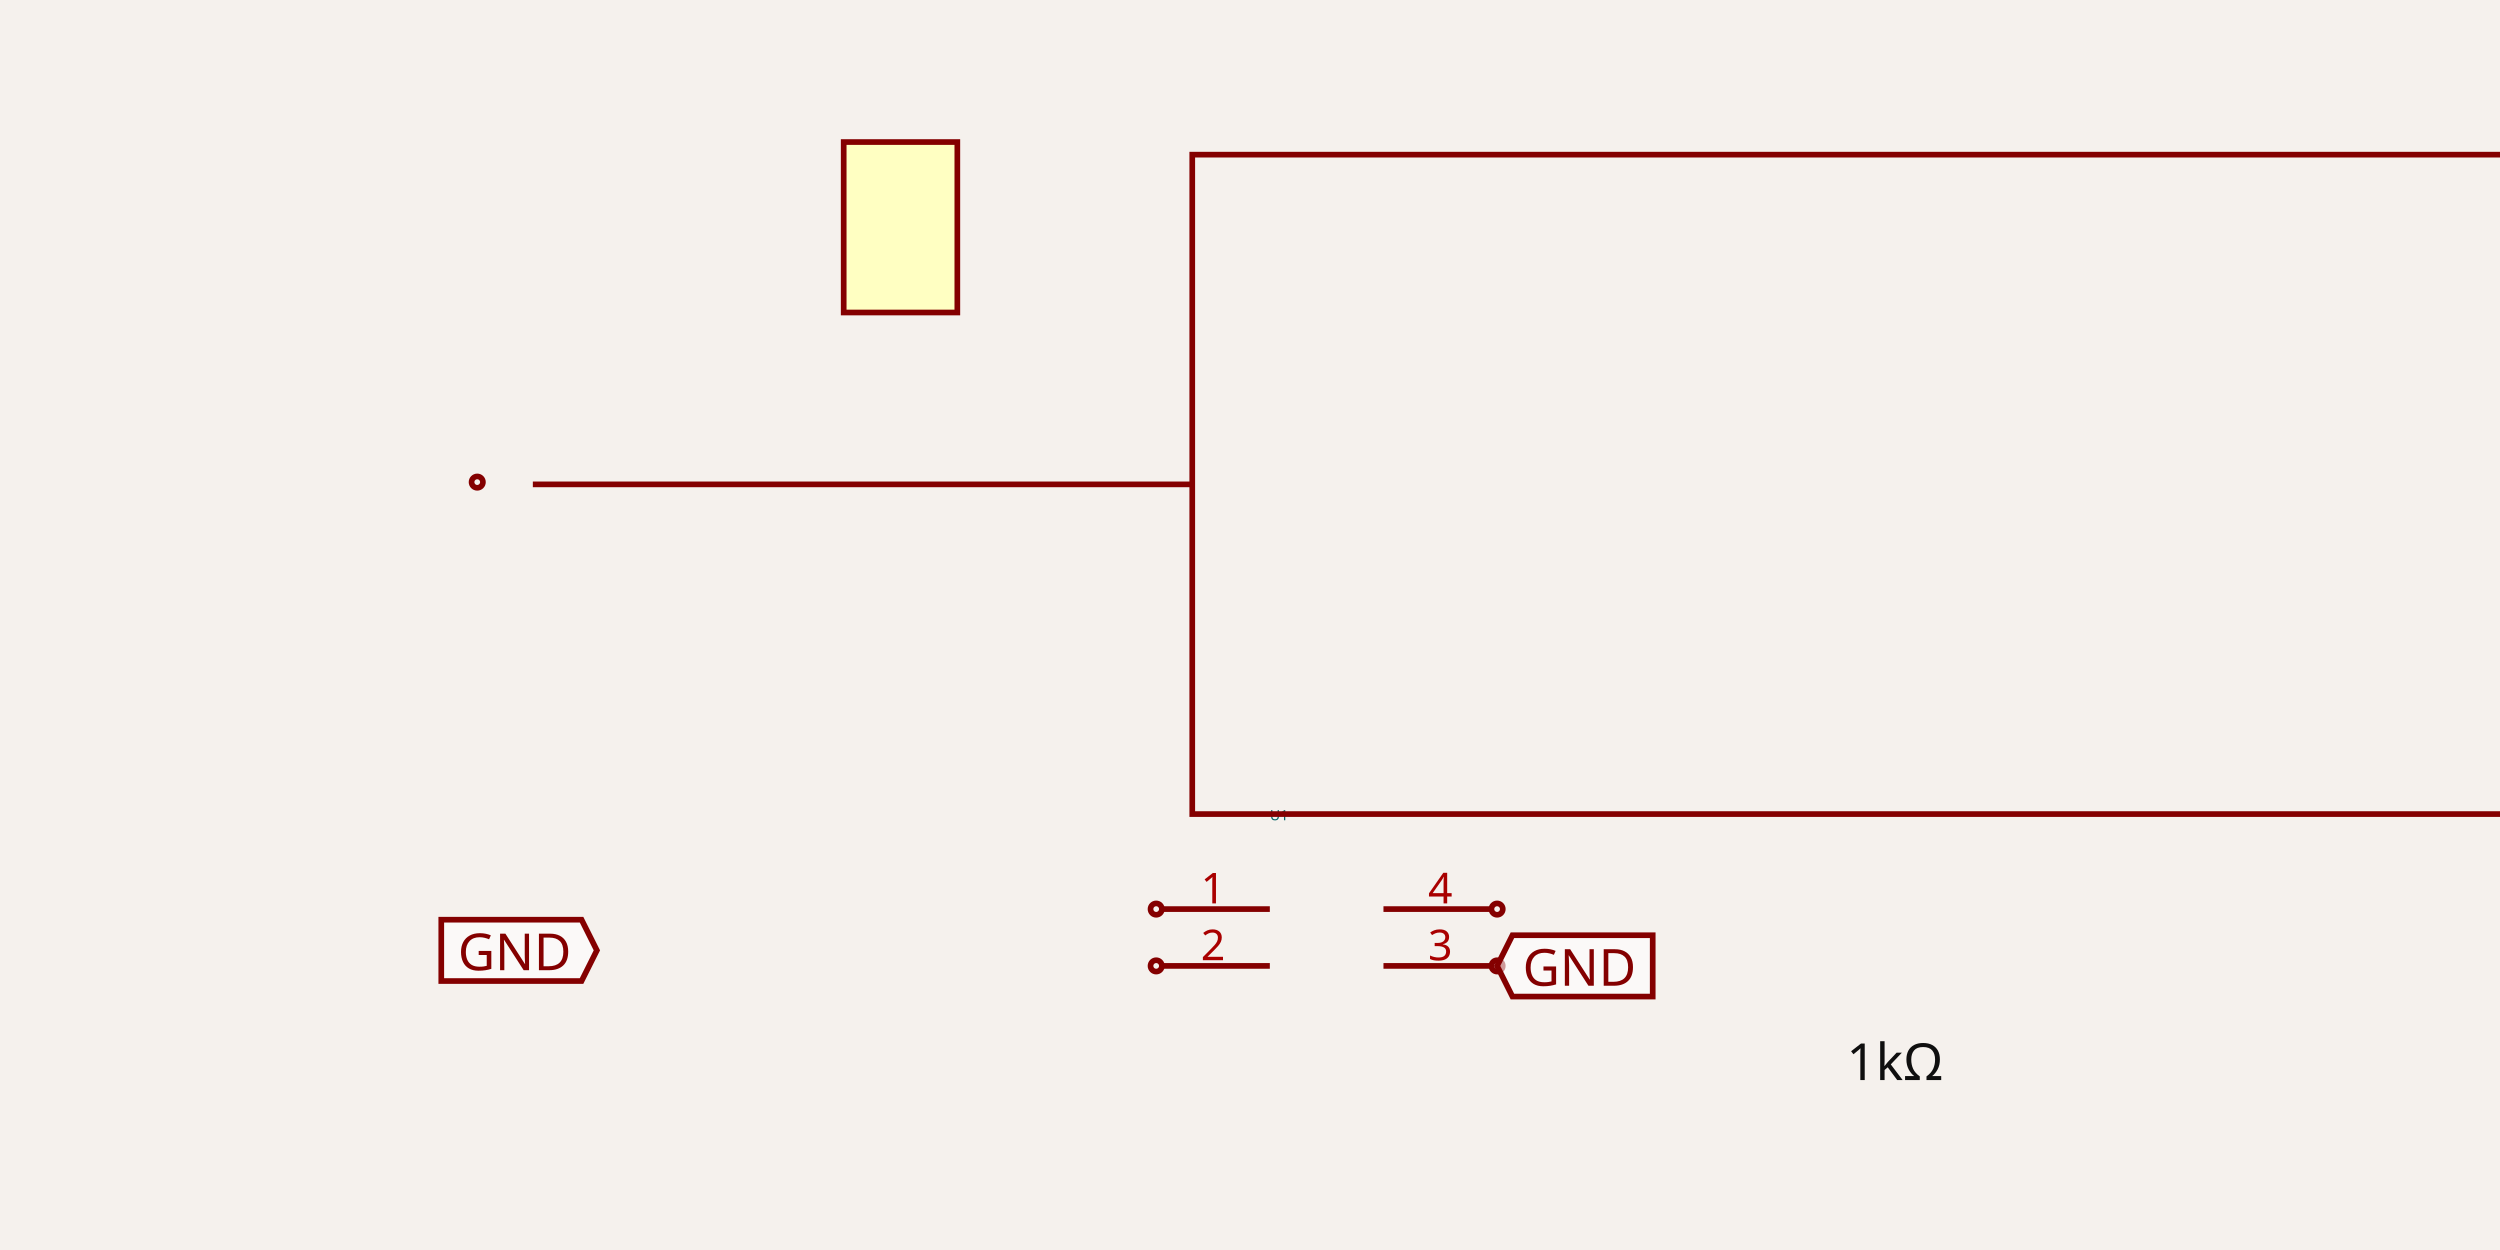
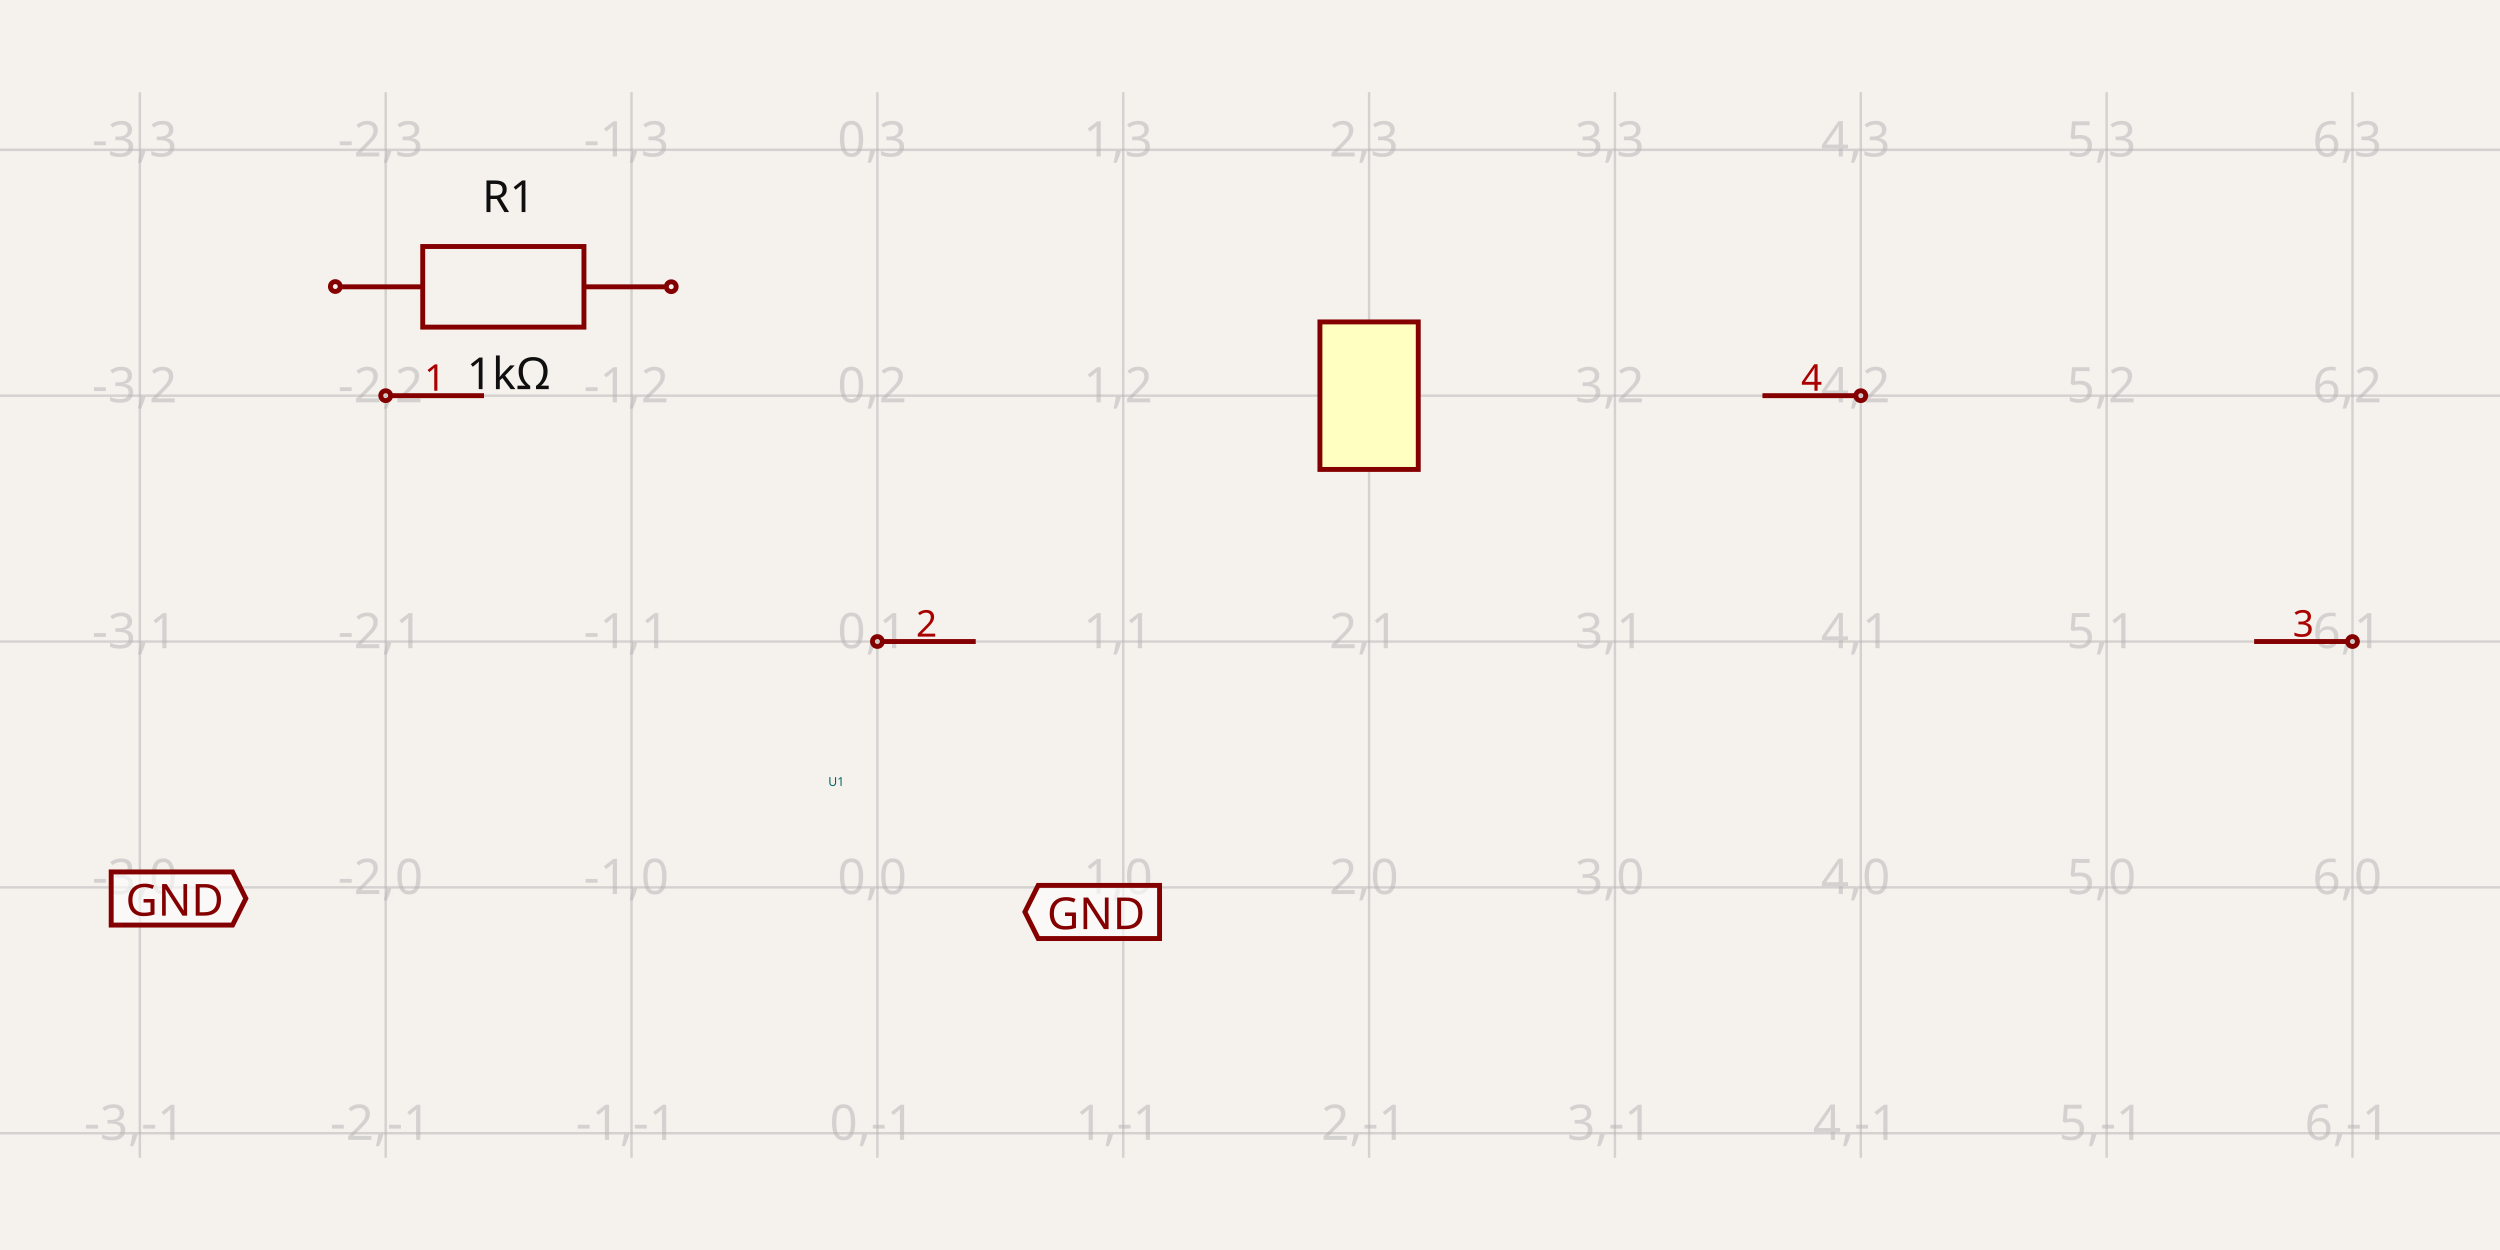
- <svg xmlns="http://www.w3.org/2000/svg" width="1200" height="600" style="background-color: rgb(245, 241, 237)" data-real-to-screen-transform="matrix(136.3636363636,0,0,-136.3636363636,636.7925488636,450)">
+ <svg xmlns="http://www.w3.org/2000/svg" width="1200" height="600" style="background-color: rgb(245, 241, 237)" data-real-to-screen-transform="matrix(118.0081324714,0,0,-118.0081324714,421.1463256885,425.9415448486)">
  <style>
              .boundary { fill: rgb(245, 241, 237); }
              .schematic-boundary { fill: none; stroke: #fff; }
              .component { fill: none; stroke: rgb(132, 0, 0); }
              .chip { fill: rgb(255, 255, 194); stroke: rgb(132, 0, 0); }
              .component-pin { fill: none; stroke: rgb(132, 0, 0); }
              .trace:hover {
                filter: invert(1);
              }
              .trace:hover .trace-crossing-outline {
                opacity: 0;
              }
              .text { font-family: sans-serif; fill: rgb(0, 150, 0); }
              .pin-number { fill: rgb(169, 0, 0); }
              .port-label { fill: rgb(0, 100, 100); }
              .component-name { fill: rgb(0, 100, 100); }
            </style>
  <rect class="boundary" x="0" y="0" width="1200" height="600" />
+   <g class="grid">
+     <line x1="-50.886" y1="555.75" x2="-50.886" y2="44.25" stroke="rgb(181, 181, 181)" stroke-width="1.18" stroke-opacity="0.5" />
+     <line x1="67.122" y1="555.75" x2="67.122" y2="44.25" stroke="rgb(181, 181, 181)" stroke-width="1.18" stroke-opacity="0.5" />
+     <line x1="185.13" y1="555.75" x2="185.13" y2="44.25" stroke="rgb(181, 181, 181)" stroke-width="1.18" stroke-opacity="0.5" />
+     <line x1="303.138" y1="555.75" x2="303.138" y2="44.25" stroke="rgb(181, 181, 181)" stroke-width="1.18" stroke-opacity="0.5" />
+     <line x1="421.146" y1="555.75" x2="421.146" y2="44.25" stroke="rgb(181, 181, 181)" stroke-width="1.18" stroke-opacity="0.5" />
+     <line x1="539.154" y1="555.75" x2="539.154" y2="44.25" stroke="rgb(181, 181, 181)" stroke-width="1.18" stroke-opacity="0.5" />
+     <line x1="657.163" y1="555.75" x2="657.163" y2="44.25" stroke="rgb(181, 181, 181)" stroke-width="1.18" stroke-opacity="0.5" />
+     <line x1="775.171" y1="555.75" x2="775.171" y2="44.25" stroke="rgb(181, 181, 181)" stroke-width="1.18" stroke-opacity="0.5" />
+     <line x1="893.179" y1="555.75" x2="893.179" y2="44.25" stroke="rgb(181, 181, 181)" stroke-width="1.18" stroke-opacity="0.5" />
+     <line x1="1011.187" y1="555.75" x2="1011.187" y2="44.25" stroke="rgb(181, 181, 181)" stroke-width="1.18" stroke-opacity="0.5" />
+     <line x1="1129.195" y1="555.75" x2="1129.195" y2="44.25" stroke="rgb(181, 181, 181)" stroke-width="1.18" stroke-opacity="0.5" />
+     <line x1="1247.203" y1="555.75" x2="1247.203" y2="44.25" stroke="rgb(181, 181, 181)" stroke-width="1.18" stroke-opacity="0.5" />
+     <line x1="1.9963408703915775e-10" y1="661.958" x2="1200" y2="661.958" stroke="rgb(181, 181, 181)" stroke-width="1.18" stroke-opacity="0.5" />
+     <line x1="1.9963408703915775e-10" y1="543.95" x2="1200" y2="543.95" stroke="rgb(181, 181, 181)" stroke-width="1.18" stroke-opacity="0.5" />
+     <line x1="1.9963408703915775e-10" y1="425.942" x2="1200" y2="425.942" stroke="rgb(181, 181, 181)" stroke-width="1.18" stroke-opacity="0.5" />
+     <line x1="1.9963408703915775e-10" y1="307.933" x2="1200" y2="307.933" stroke="rgb(181, 181, 181)" stroke-width="1.18" stroke-opacity="0.5" />
+     <line x1="1.9963408703915775e-10" y1="189.925" x2="1200" y2="189.925" stroke="rgb(181, 181, 181)" stroke-width="1.18" stroke-opacity="0.5" />
+     <line x1="1.9963408703915775e-10" y1="71.917" x2="1200" y2="71.917" stroke="rgb(181, 181, 181)" stroke-width="1.18" stroke-opacity="0.5" />
+     <line x1="1.9963408703915775e-10" y1="-46.091" x2="1200" y2="-46.091" stroke="rgb(181, 181, 181)" stroke-width="1.18" stroke-opacity="0.5" />
+     <text x="-53.386" y="656.958" fill="rgb(181, 181, 181)" font-size="23.602" fill-opacity="0.5" text-anchor="middle" dominant-baseline="middle" font-family="sans-serif">-4,-2</text>
+     <text x="-53.386" y="538.95" fill="rgb(181, 181, 181)" font-size="23.602" fill-opacity="0.5" text-anchor="middle" dominant-baseline="middle" font-family="sans-serif">-4,-1</text>
+     <text x="-53.386" y="420.942" fill="rgb(181, 181, 181)" font-size="23.602" fill-opacity="0.5" text-anchor="middle" dominant-baseline="middle" font-family="sans-serif">-4,0</text>
+     <text x="-53.386" y="302.933" fill="rgb(181, 181, 181)" font-size="23.602" fill-opacity="0.5" text-anchor="middle" dominant-baseline="middle" font-family="sans-serif">-4,1</text>
+     <text x="-53.386" y="184.925" fill="rgb(181, 181, 181)" font-size="23.602" fill-opacity="0.5" text-anchor="middle" dominant-baseline="middle" font-family="sans-serif">-4,2</text>
+     <text x="-53.386" y="66.917" fill="rgb(181, 181, 181)" font-size="23.602" fill-opacity="0.5" text-anchor="middle" dominant-baseline="middle" font-family="sans-serif">-4,3</text>
+     <text x="-53.386" y="-51.091" fill="rgb(181, 181, 181)" font-size="23.602" fill-opacity="0.5" text-anchor="middle" dominant-baseline="middle" font-family="sans-serif">-4,4</text>
+     <text x="64.622" y="656.958" fill="rgb(181, 181, 181)" font-size="23.602" fill-opacity="0.5" text-anchor="middle" dominant-baseline="middle" font-family="sans-serif">-3,-2</text>
+     <text x="64.622" y="538.95" fill="rgb(181, 181, 181)" font-size="23.602" fill-opacity="0.5" text-anchor="middle" dominant-baseline="middle" font-family="sans-serif">-3,-1</text>
+     <text x="64.622" y="420.942" fill="rgb(181, 181, 181)" font-size="23.602" fill-opacity="0.5" text-anchor="middle" dominant-baseline="middle" font-family="sans-serif">-3,0</text>
+     <text x="64.622" y="302.933" fill="rgb(181, 181, 181)" font-size="23.602" fill-opacity="0.5" text-anchor="middle" dominant-baseline="middle" font-family="sans-serif">-3,1</text>
+     <text x="64.622" y="184.925" fill="rgb(181, 181, 181)" font-size="23.602" fill-opacity="0.5" text-anchor="middle" dominant-baseline="middle" font-family="sans-serif">-3,2</text>
+     <text x="64.622" y="66.917" fill="rgb(181, 181, 181)" font-size="23.602" fill-opacity="0.5" text-anchor="middle" dominant-baseline="middle" font-family="sans-serif">-3,3</text>
+     <text x="64.622" y="-51.091" fill="rgb(181, 181, 181)" font-size="23.602" fill-opacity="0.5" text-anchor="middle" dominant-baseline="middle" font-family="sans-serif">-3,4</text>
+     <text x="182.63" y="656.958" fill="rgb(181, 181, 181)" font-size="23.602" fill-opacity="0.5" text-anchor="middle" dominant-baseline="middle" font-family="sans-serif">-2,-2</text>
+     <text x="182.63" y="538.95" fill="rgb(181, 181, 181)" font-size="23.602" fill-opacity="0.5" text-anchor="middle" dominant-baseline="middle" font-family="sans-serif">-2,-1</text>
+     <text x="182.63" y="420.942" fill="rgb(181, 181, 181)" font-size="23.602" fill-opacity="0.5" text-anchor="middle" dominant-baseline="middle" font-family="sans-serif">-2,0</text>
+     <text x="182.63" y="302.933" fill="rgb(181, 181, 181)" font-size="23.602" fill-opacity="0.5" text-anchor="middle" dominant-baseline="middle" font-family="sans-serif">-2,1</text>
+     <text x="182.63" y="184.925" fill="rgb(181, 181, 181)" font-size="23.602" fill-opacity="0.5" text-anchor="middle" dominant-baseline="middle" font-family="sans-serif">-2,2</text>
+     <text x="182.63" y="66.917" fill="rgb(181, 181, 181)" font-size="23.602" fill-opacity="0.5" text-anchor="middle" dominant-baseline="middle" font-family="sans-serif">-2,3</text>
+     <text x="182.63" y="-51.091" fill="rgb(181, 181, 181)" font-size="23.602" fill-opacity="0.5" text-anchor="middle" dominant-baseline="middle" font-family="sans-serif">-2,4</text>
+     <text x="300.638" y="656.958" fill="rgb(181, 181, 181)" font-size="23.602" fill-opacity="0.5" text-anchor="middle" dominant-baseline="middle" font-family="sans-serif">-1,-2</text>
+     <text x="300.638" y="538.95" fill="rgb(181, 181, 181)" font-size="23.602" fill-opacity="0.5" text-anchor="middle" dominant-baseline="middle" font-family="sans-serif">-1,-1</text>
+     <text x="300.638" y="420.942" fill="rgb(181, 181, 181)" font-size="23.602" fill-opacity="0.5" text-anchor="middle" dominant-baseline="middle" font-family="sans-serif">-1,0</text>
+     <text x="300.638" y="302.933" fill="rgb(181, 181, 181)" font-size="23.602" fill-opacity="0.5" text-anchor="middle" dominant-baseline="middle" font-family="sans-serif">-1,1</text>
+     <text x="300.638" y="184.925" fill="rgb(181, 181, 181)" font-size="23.602" fill-opacity="0.5" text-anchor="middle" dominant-baseline="middle" font-family="sans-serif">-1,2</text>
+     <text x="300.638" y="66.917" fill="rgb(181, 181, 181)" font-size="23.602" fill-opacity="0.5" text-anchor="middle" dominant-baseline="middle" font-family="sans-serif">-1,3</text>
+     <text x="300.638" y="-51.091" fill="rgb(181, 181, 181)" font-size="23.602" fill-opacity="0.5" text-anchor="middle" dominant-baseline="middle" font-family="sans-serif">-1,4</text>
+     <text x="418.646" y="656.958" fill="rgb(181, 181, 181)" font-size="23.602" fill-opacity="0.5" text-anchor="middle" dominant-baseline="middle" font-family="sans-serif">0,-2</text>
+     <text x="418.646" y="538.95" fill="rgb(181, 181, 181)" font-size="23.602" fill-opacity="0.5" text-anchor="middle" dominant-baseline="middle" font-family="sans-serif">0,-1</text>
+     <text x="418.646" y="420.942" fill="rgb(181, 181, 181)" font-size="23.602" fill-opacity="0.5" text-anchor="middle" dominant-baseline="middle" font-family="sans-serif">0,0</text>
+     <text x="418.646" y="302.933" fill="rgb(181, 181, 181)" font-size="23.602" fill-opacity="0.5" text-anchor="middle" dominant-baseline="middle" font-family="sans-serif">0,1</text>
+     <text x="418.646" y="184.925" fill="rgb(181, 181, 181)" font-size="23.602" fill-opacity="0.5" text-anchor="middle" dominant-baseline="middle" font-family="sans-serif">0,2</text>
+     <text x="418.646" y="66.917" fill="rgb(181, 181, 181)" font-size="23.602" fill-opacity="0.5" text-anchor="middle" dominant-baseline="middle" font-family="sans-serif">0,3</text>
+     <text x="418.646" y="-51.091" fill="rgb(181, 181, 181)" font-size="23.602" fill-opacity="0.5" text-anchor="middle" dominant-baseline="middle" font-family="sans-serif">0,4</text>
+     <text x="536.654" y="656.958" fill="rgb(181, 181, 181)" font-size="23.602" fill-opacity="0.5" text-anchor="middle" dominant-baseline="middle" font-family="sans-serif">1,-2</text>
+     <text x="536.654" y="538.95" fill="rgb(181, 181, 181)" font-size="23.602" fill-opacity="0.5" text-anchor="middle" dominant-baseline="middle" font-family="sans-serif">1,-1</text>
+     <text x="536.654" y="420.942" fill="rgb(181, 181, 181)" font-size="23.602" fill-opacity="0.5" text-anchor="middle" dominant-baseline="middle" font-family="sans-serif">1,0</text>
+     <text x="536.654" y="302.933" fill="rgb(181, 181, 181)" font-size="23.602" fill-opacity="0.5" text-anchor="middle" dominant-baseline="middle" font-family="sans-serif">1,1</text>
+     <text x="536.654" y="184.925" fill="rgb(181, 181, 181)" font-size="23.602" fill-opacity="0.5" text-anchor="middle" dominant-baseline="middle" font-family="sans-serif">1,2</text>
+     <text x="536.654" y="66.917" fill="rgb(181, 181, 181)" font-size="23.602" fill-opacity="0.5" text-anchor="middle" dominant-baseline="middle" font-family="sans-serif">1,3</text>
+     <text x="536.654" y="-51.091" fill="rgb(181, 181, 181)" font-size="23.602" fill-opacity="0.5" text-anchor="middle" dominant-baseline="middle" font-family="sans-serif">1,4</text>
+     <text x="654.663" y="656.958" fill="rgb(181, 181, 181)" font-size="23.602" fill-opacity="0.5" text-anchor="middle" dominant-baseline="middle" font-family="sans-serif">2,-2</text>
+     <text x="654.663" y="538.95" fill="rgb(181, 181, 181)" font-size="23.602" fill-opacity="0.5" text-anchor="middle" dominant-baseline="middle" font-family="sans-serif">2,-1</text>
+     <text x="654.663" y="420.942" fill="rgb(181, 181, 181)" font-size="23.602" fill-opacity="0.5" text-anchor="middle" dominant-baseline="middle" font-family="sans-serif">2,0</text>
+     <text x="654.663" y="302.933" fill="rgb(181, 181, 181)" font-size="23.602" fill-opacity="0.5" text-anchor="middle" dominant-baseline="middle" font-family="sans-serif">2,1</text>
+     <text x="654.663" y="184.925" fill="rgb(181, 181, 181)" font-size="23.602" fill-opacity="0.5" text-anchor="middle" dominant-baseline="middle" font-family="sans-serif">2,2</text>
+     <text x="654.663" y="66.917" fill="rgb(181, 181, 181)" font-size="23.602" fill-opacity="0.5" text-anchor="middle" dominant-baseline="middle" font-family="sans-serif">2,3</text>
+     <text x="654.663" y="-51.091" fill="rgb(181, 181, 181)" font-size="23.602" fill-opacity="0.5" text-anchor="middle" dominant-baseline="middle" font-family="sans-serif">2,4</text>
+     <text x="772.671" y="656.958" fill="rgb(181, 181, 181)" font-size="23.602" fill-opacity="0.5" text-anchor="middle" dominant-baseline="middle" font-family="sans-serif">3,-2</text>
+     <text x="772.671" y="538.95" fill="rgb(181, 181, 181)" font-size="23.602" fill-opacity="0.5" text-anchor="middle" dominant-baseline="middle" font-family="sans-serif">3,-1</text>
+     <text x="772.671" y="420.942" fill="rgb(181, 181, 181)" font-size="23.602" fill-opacity="0.5" text-anchor="middle" dominant-baseline="middle" font-family="sans-serif">3,0</text>
+     <text x="772.671" y="302.933" fill="rgb(181, 181, 181)" font-size="23.602" fill-opacity="0.5" text-anchor="middle" dominant-baseline="middle" font-family="sans-serif">3,1</text>
+     <text x="772.671" y="184.925" fill="rgb(181, 181, 181)" font-size="23.602" fill-opacity="0.5" text-anchor="middle" dominant-baseline="middle" font-family="sans-serif">3,2</text>
+     <text x="772.671" y="66.917" fill="rgb(181, 181, 181)" font-size="23.602" fill-opacity="0.5" text-anchor="middle" dominant-baseline="middle" font-family="sans-serif">3,3</text>
+     <text x="772.671" y="-51.091" fill="rgb(181, 181, 181)" font-size="23.602" fill-opacity="0.5" text-anchor="middle" dominant-baseline="middle" font-family="sans-serif">3,4</text>
+     <text x="890.679" y="656.958" fill="rgb(181, 181, 181)" font-size="23.602" fill-opacity="0.5" text-anchor="middle" dominant-baseline="middle" font-family="sans-serif">4,-2</text>
+     <text x="890.679" y="538.95" fill="rgb(181, 181, 181)" font-size="23.602" fill-opacity="0.5" text-anchor="middle" dominant-baseline="middle" font-family="sans-serif">4,-1</text>
+     <text x="890.679" y="420.942" fill="rgb(181, 181, 181)" font-size="23.602" fill-opacity="0.5" text-anchor="middle" dominant-baseline="middle" font-family="sans-serif">4,0</text>
+     <text x="890.679" y="302.933" fill="rgb(181, 181, 181)" font-size="23.602" fill-opacity="0.5" text-anchor="middle" dominant-baseline="middle" font-family="sans-serif">4,1</text>
+     <text x="890.679" y="184.925" fill="rgb(181, 181, 181)" font-size="23.602" fill-opacity="0.5" text-anchor="middle" dominant-baseline="middle" font-family="sans-serif">4,2</text>
+     <text x="890.679" y="66.917" fill="rgb(181, 181, 181)" font-size="23.602" fill-opacity="0.5" text-anchor="middle" dominant-baseline="middle" font-family="sans-serif">4,3</text>
+     <text x="890.679" y="-51.091" fill="rgb(181, 181, 181)" font-size="23.602" fill-opacity="0.5" text-anchor="middle" dominant-baseline="middle" font-family="sans-serif">4,4</text>
+     <text x="1008.687" y="656.958" fill="rgb(181, 181, 181)" font-size="23.602" fill-opacity="0.5" text-anchor="middle" dominant-baseline="middle" font-family="sans-serif">5,-2</text>
+     <text x="1008.687" y="538.95" fill="rgb(181, 181, 181)" font-size="23.602" fill-opacity="0.5" text-anchor="middle" dominant-baseline="middle" font-family="sans-serif">5,-1</text>
+     <text x="1008.687" y="420.942" fill="rgb(181, 181, 181)" font-size="23.602" fill-opacity="0.5" text-anchor="middle" dominant-baseline="middle" font-family="sans-serif">5,0</text>
+     <text x="1008.687" y="302.933" fill="rgb(181, 181, 181)" font-size="23.602" fill-opacity="0.5" text-anchor="middle" dominant-baseline="middle" font-family="sans-serif">5,1</text>
+     <text x="1008.687" y="184.925" fill="rgb(181, 181, 181)" font-size="23.602" fill-opacity="0.5" text-anchor="middle" dominant-baseline="middle" font-family="sans-serif">5,2</text>
+     <text x="1008.687" y="66.917" fill="rgb(181, 181, 181)" font-size="23.602" fill-opacity="0.5" text-anchor="middle" dominant-baseline="middle" font-family="sans-serif">5,3</text>
+     <text x="1008.687" y="-51.091" fill="rgb(181, 181, 181)" font-size="23.602" fill-opacity="0.5" text-anchor="middle" dominant-baseline="middle" font-family="sans-serif">5,4</text>
+     <text x="1126.695" y="656.958" fill="rgb(181, 181, 181)" font-size="23.602" fill-opacity="0.5" text-anchor="middle" dominant-baseline="middle" font-family="sans-serif">6,-2</text>
+     <text x="1126.695" y="538.95" fill="rgb(181, 181, 181)" font-size="23.602" fill-opacity="0.5" text-anchor="middle" dominant-baseline="middle" font-family="sans-serif">6,-1</text>
+     <text x="1126.695" y="420.942" fill="rgb(181, 181, 181)" font-size="23.602" fill-opacity="0.5" text-anchor="middle" dominant-baseline="middle" font-family="sans-serif">6,0</text>
+     <text x="1126.695" y="302.933" fill="rgb(181, 181, 181)" font-size="23.602" fill-opacity="0.5" text-anchor="middle" dominant-baseline="middle" font-family="sans-serif">6,1</text>
+     <text x="1126.695" y="184.925" fill="rgb(181, 181, 181)" font-size="23.602" fill-opacity="0.5" text-anchor="middle" dominant-baseline="middle" font-family="sans-serif">6,2</text>
+     <text x="1126.695" y="66.917" fill="rgb(181, 181, 181)" font-size="23.602" fill-opacity="0.5" text-anchor="middle" dominant-baseline="middle" font-family="sans-serif">6,3</text>
+     <text x="1126.695" y="-51.091" fill="rgb(181, 181, 181)" font-size="23.602" fill-opacity="0.5" text-anchor="middle" dominant-baseline="middle" font-family="sans-serif">6,4</text>
+     <text x="1244.703" y="656.958" fill="rgb(181, 181, 181)" font-size="23.602" fill-opacity="0.5" text-anchor="middle" dominant-baseline="middle" font-family="sans-serif">7,-2</text>
+     <text x="1244.703" y="538.95" fill="rgb(181, 181, 181)" font-size="23.602" fill-opacity="0.5" text-anchor="middle" dominant-baseline="middle" font-family="sans-serif">7,-1</text>
+     <text x="1244.703" y="420.942" fill="rgb(181, 181, 181)" font-size="23.602" fill-opacity="0.5" text-anchor="middle" dominant-baseline="middle" font-family="sans-serif">7,0</text>
+     <text x="1244.703" y="302.933" fill="rgb(181, 181, 181)" font-size="23.602" fill-opacity="0.5" text-anchor="middle" dominant-baseline="middle" font-family="sans-serif">7,1</text>
+     <text x="1244.703" y="184.925" fill="rgb(181, 181, 181)" font-size="23.602" fill-opacity="0.5" text-anchor="middle" dominant-baseline="middle" font-family="sans-serif">7,2</text>
+     <text x="1244.703" y="66.917" fill="rgb(181, 181, 181)" font-size="23.602" fill-opacity="0.5" text-anchor="middle" dominant-baseline="middle" font-family="sans-serif">7,3</text>
+     <text x="1244.703" y="-51.091" fill="rgb(181, 181, 181)" font-size="23.602" fill-opacity="0.5" text-anchor="middle" dominant-baseline="middle" font-family="sans-serif">7,4</text>
+   </g>
  <g data-circuit-json-type="schematic_component" data-schematic-component-id="schematic_component_0">
-     <rect class="component chip" x="404.974" y="68.182" width="54.545" height="81.818" stroke-width="2.727px" fill="rgb(255, 255, 194)" stroke="rgb(132, 0, 0)" />
-     <rect class="component-overlay" x="404.974" y="68.182" width="54.545" height="81.818" fill="transparent" />
-     <text x="609.52" y="508.636" fill="#006464" text-anchor="start" dominant-baseline="middle" font-family="sans-serif" font-size="6.818px" transform="rotate(0, 609.5198, 508.6364)" />
-     <text x="609.52" y="391.364" fill="#006464" text-anchor="start" dominant-baseline="middle" font-family="sans-serif" font-size="6.818px" transform="rotate(0, 609.5198, 391.3636)">U1</text>
-     <line class="component-pin" x1="557.702" y1="436.364" x2="609.52" y2="436.364" stroke-width="2.727px" />
-     <circle class="component-pin" cx="554.974" cy="436.364" r="2.727" stroke-width="2.727px" />
-     <text class="pin-number" x="582.247" y="433.636" style="font-family: sans-serif;" fill="rgb(169, 0, 0)" text-anchor="middle" dominant-baseline="auto" font-size="20.455px" transform="">1</text>
-     <line class="component-pin" x1="557.702" y1="463.636" x2="609.52" y2="463.636" stroke-width="2.727px" />
-     <circle class="component-pin" cx="554.974" cy="463.636" r="2.727" stroke-width="2.727px" />
-     <text class="pin-number" x="582.247" y="460.909" style="font-family: sans-serif;" fill="rgb(169, 0, 0)" text-anchor="middle" dominant-baseline="auto" font-size="20.455px" transform="">2</text>
-     <line class="component-pin" x1="715.883" y1="463.636" x2="664.065" y2="463.636" stroke-width="2.727px" />
-     <circle class="component-pin" cx="718.611" cy="463.636" r="2.727" stroke-width="2.727px" />
-     <text class="pin-number" x="691.338" y="460.909" style="font-family: sans-serif;" fill="rgb(169, 0, 0)" text-anchor="middle" dominant-baseline="auto" font-size="20.455px" transform="">3</text>
-     <line class="component-pin" x1="715.883" y1="436.364" x2="664.065" y2="436.364" stroke-width="2.727px" />
-     <circle class="component-pin" cx="718.611" cy="436.364" r="2.727" stroke-width="2.727px" />
-     <text class="pin-number" x="691.338" y="433.636" style="font-family: sans-serif;" fill="rgb(169, 0, 0)" text-anchor="middle" dominant-baseline="auto" font-size="20.455px" transform="">4</text>
+     <rect class="component chip" x="633.561" y="154.523" width="47.203" height="70.805" stroke-width="2.36px" fill="rgb(255, 255, 194)" stroke="rgb(132, 0, 0)" />
+     <rect class="component-overlay" x="633.561" y="154.523" width="47.203" height="70.805" fill="transparent" />
+     <text x="397.545" y="476.685" fill="#006464" text-anchor="start" dominant-baseline="middle" font-family="sans-serif" font-size="5.9px" transform="rotate(0, 397.5447, 476.685)" />
+     <text x="397.545" y="375.198" fill="#006464" text-anchor="start" dominant-baseline="middle" font-family="sans-serif" font-size="5.9px" transform="rotate(0, 397.5447, 375.198)">U1</text>
+     <line class="component-pin" x1="187.49" y1="189.925" x2="232.333" y2="189.925" stroke-width="2.36px" />
+     <circle class="component-pin" cx="185.13" cy="189.925" r="2.36" stroke-width="2.36px" />
+     <text class="pin-number" x="208.732" y="187.565" style="font-family: sans-serif;" fill="rgb(169, 0, 0)" text-anchor="middle" dominant-baseline="auto" font-size="17.701px" transform="">1</text>
+     <line class="component-pin" x1="423.506" y1="307.933" x2="468.35" y2="307.933" stroke-width="2.36px" />
+     <circle class="component-pin" cx="421.146" cy="307.933" r="2.36" stroke-width="2.36px" />
+     <text class="pin-number" x="444.748" y="305.573" style="font-family: sans-serif;" fill="rgb(169, 0, 0)" text-anchor="middle" dominant-baseline="auto" font-size="17.701px" transform="">2</text>
+     <line class="component-pin" x1="1126.835" y1="307.933" x2="1081.992" y2="307.933" stroke-width="2.36px" />
+     <circle class="component-pin" cx="1129.195" cy="307.933" r="2.36" stroke-width="2.36px" />
+     <text class="pin-number" x="1105.593" y="305.573" style="font-family: sans-serif;" fill="rgb(169, 0, 0)" text-anchor="middle" dominant-baseline="auto" font-size="17.701px" transform="">3</text>
+     <line class="component-pin" x1="890.819" y1="189.925" x2="845.976" y2="189.925" stroke-width="2.36px" />
+     <circle class="component-pin" cx="893.179" cy="189.925" r="2.36" stroke-width="2.36px" />
+     <text class="pin-number" x="869.577" y="187.565" style="font-family: sans-serif;" fill="rgb(169, 0, 0)" text-anchor="middle" dominant-baseline="auto" font-size="17.701px" transform="">4</text>
  </g>
  <g data-circuit-json-type="schematic_component" data-schematic-component-id="schematic_component_1">
-     <rect class="component-overlay" x="255.764" y="74.235" width="1266.082" height="316.521" fill="transparent" />
-     <path d="M 1521.846 232.496 L 1205.326 232.496" stroke="rgb(132, 0, 0)" fill="none" stroke-width="2.727px" />
-     <path d="M 572.284 232.496 L 255.764 232.496" stroke="rgb(132, 0, 0)" fill="none" stroke-width="2.727px" />
-     <path d="M 888.805 390.756 L 572.284 390.756 L 572.284 74.235 L 1205.326 74.235 L 1205.326 390.756 L 888.805 390.756" stroke="rgb(132, 0, 0)" fill="none" stroke-width="2.727px" />
-     <text x="909.52" y="-61.103" fill="rgb(15, 15, 15)" font-family="sans-serif" text-anchor="middle" dominant-baseline="auto" font-size="24.545px">R1</text>
-     <text x="909.52" y="499.39" fill="rgb(15, 15, 15)" font-family="sans-serif" text-anchor="middle" dominant-baseline="hanging" font-size="24.545px">1kΩ</text>
-     <circle cx="1548.093" cy="232.069" r="2.727px" stroke-width="2.727px" fill="none" stroke="rgb(132, 0, 0)" />
-     <circle cx="229.076" cy="231.416" r="2.727px" stroke-width="2.727px" fill="none" stroke="rgb(132, 0, 0)" />
+     <rect class="component-overlay" x="164.215" y="118.325" width="154.773" height="38.693" fill="transparent" />
+     <path d="M 318.989 137.672 L 280.295 137.672" stroke="rgb(132, 0, 0)" fill="none" stroke-width="2.36px" />
+     <path d="M 202.908 137.672 L 164.215 137.672" stroke="rgb(132, 0, 0)" fill="none" stroke-width="2.36px" />
+     <path d="M 241.602 157.019 L 202.908 157.019 L 202.908 118.325 L 280.295 118.325 L 280.295 157.019 L 241.602 157.019" stroke="rgb(132, 0, 0)" fill="none" stroke-width="2.36px" />
+     <text x="244.134" y="101.785" fill="rgb(15, 15, 15)" font-family="sans-serif" text-anchor="middle" dominant-baseline="auto" font-size="21.241px">R1</text>
+     <text x="244.134" y="170.294" fill="rgb(15, 15, 15)" font-family="sans-serif" text-anchor="middle" dominant-baseline="hanging" font-size="21.241px">1kΩ</text>
+     <circle cx="322.197" cy="137.62" r="2.36px" stroke-width="2.36px" fill="none" stroke="rgb(132, 0, 0)" />
+     <circle cx="160.953" cy="137.54" r="2.36px" stroke-width="2.36px" fill="none" stroke="rgb(132, 0, 0)" />
  </g>
-   <path class="net-label" d="     M 718.611,463.636     L 725.974,448.909     L 793.302,448.909     L 793.302,478.364     L 725.974,478.364     Z   " fill="rgba(255, 255, 255, 0.6)" stroke="rgb(132, 0, 0)" stroke-width="2.727px" />
-   <text class="net-label-text" x="730.883" y="463.636" fill="rgb(132, 0, 0)" text-anchor="start" dominant-baseline="central" font-family="sans-serif" font-variant-numeric="tabular-nums" font-size="24.545px" transform="">GND</text>
-   <path class="net-label" d="     M 286.503,456.172     L 279.139,470.899     L 211.812,470.899     L 211.812,441.444     L 279.139,441.444     Z   " fill="rgba(255, 255, 255, 0.6)" stroke="rgb(132, 0, 0)" stroke-width="2.727px" />
-   <text class="net-label-text" x="274.23" y="456.172" fill="rgb(132, 0, 0)" text-anchor="end" dominant-baseline="central" font-family="sans-serif" font-variant-numeric="tabular-nums" font-size="24.545px" transform="">GND</text>
+   <path class="net-label" d="     M 491.951,437.742     L 498.324,424.997     L 556.588,424.997     L 556.588,450.487     L 498.324,450.487     Z   " fill="rgba(255, 255, 255, 0.6)" stroke="rgb(132, 0, 0)" stroke-width="2.36px" />
+   <text class="net-label-text" x="502.572" y="437.742" fill="rgb(132, 0, 0)" text-anchor="start" dominant-baseline="central" font-family="sans-serif" font-variant-numeric="tabular-nums" font-size="21.241px" transform="">GND</text>
+   <path class="net-label" d="     M 118.008,431.282     L 111.636,444.027     L 53.371,444.027     L 53.371,418.538     L 111.636,418.538     Z   " fill="rgba(255, 255, 255, 0.6)" stroke="rgb(132, 0, 0)" stroke-width="2.36px" />
+   <text class="net-label-text" x="107.387" y="431.282" fill="rgb(132, 0, 0)" text-anchor="end" dominant-baseline="central" font-family="sans-serif" font-variant-numeric="tabular-nums" font-size="21.241px" transform="">GND</text>
</svg>
